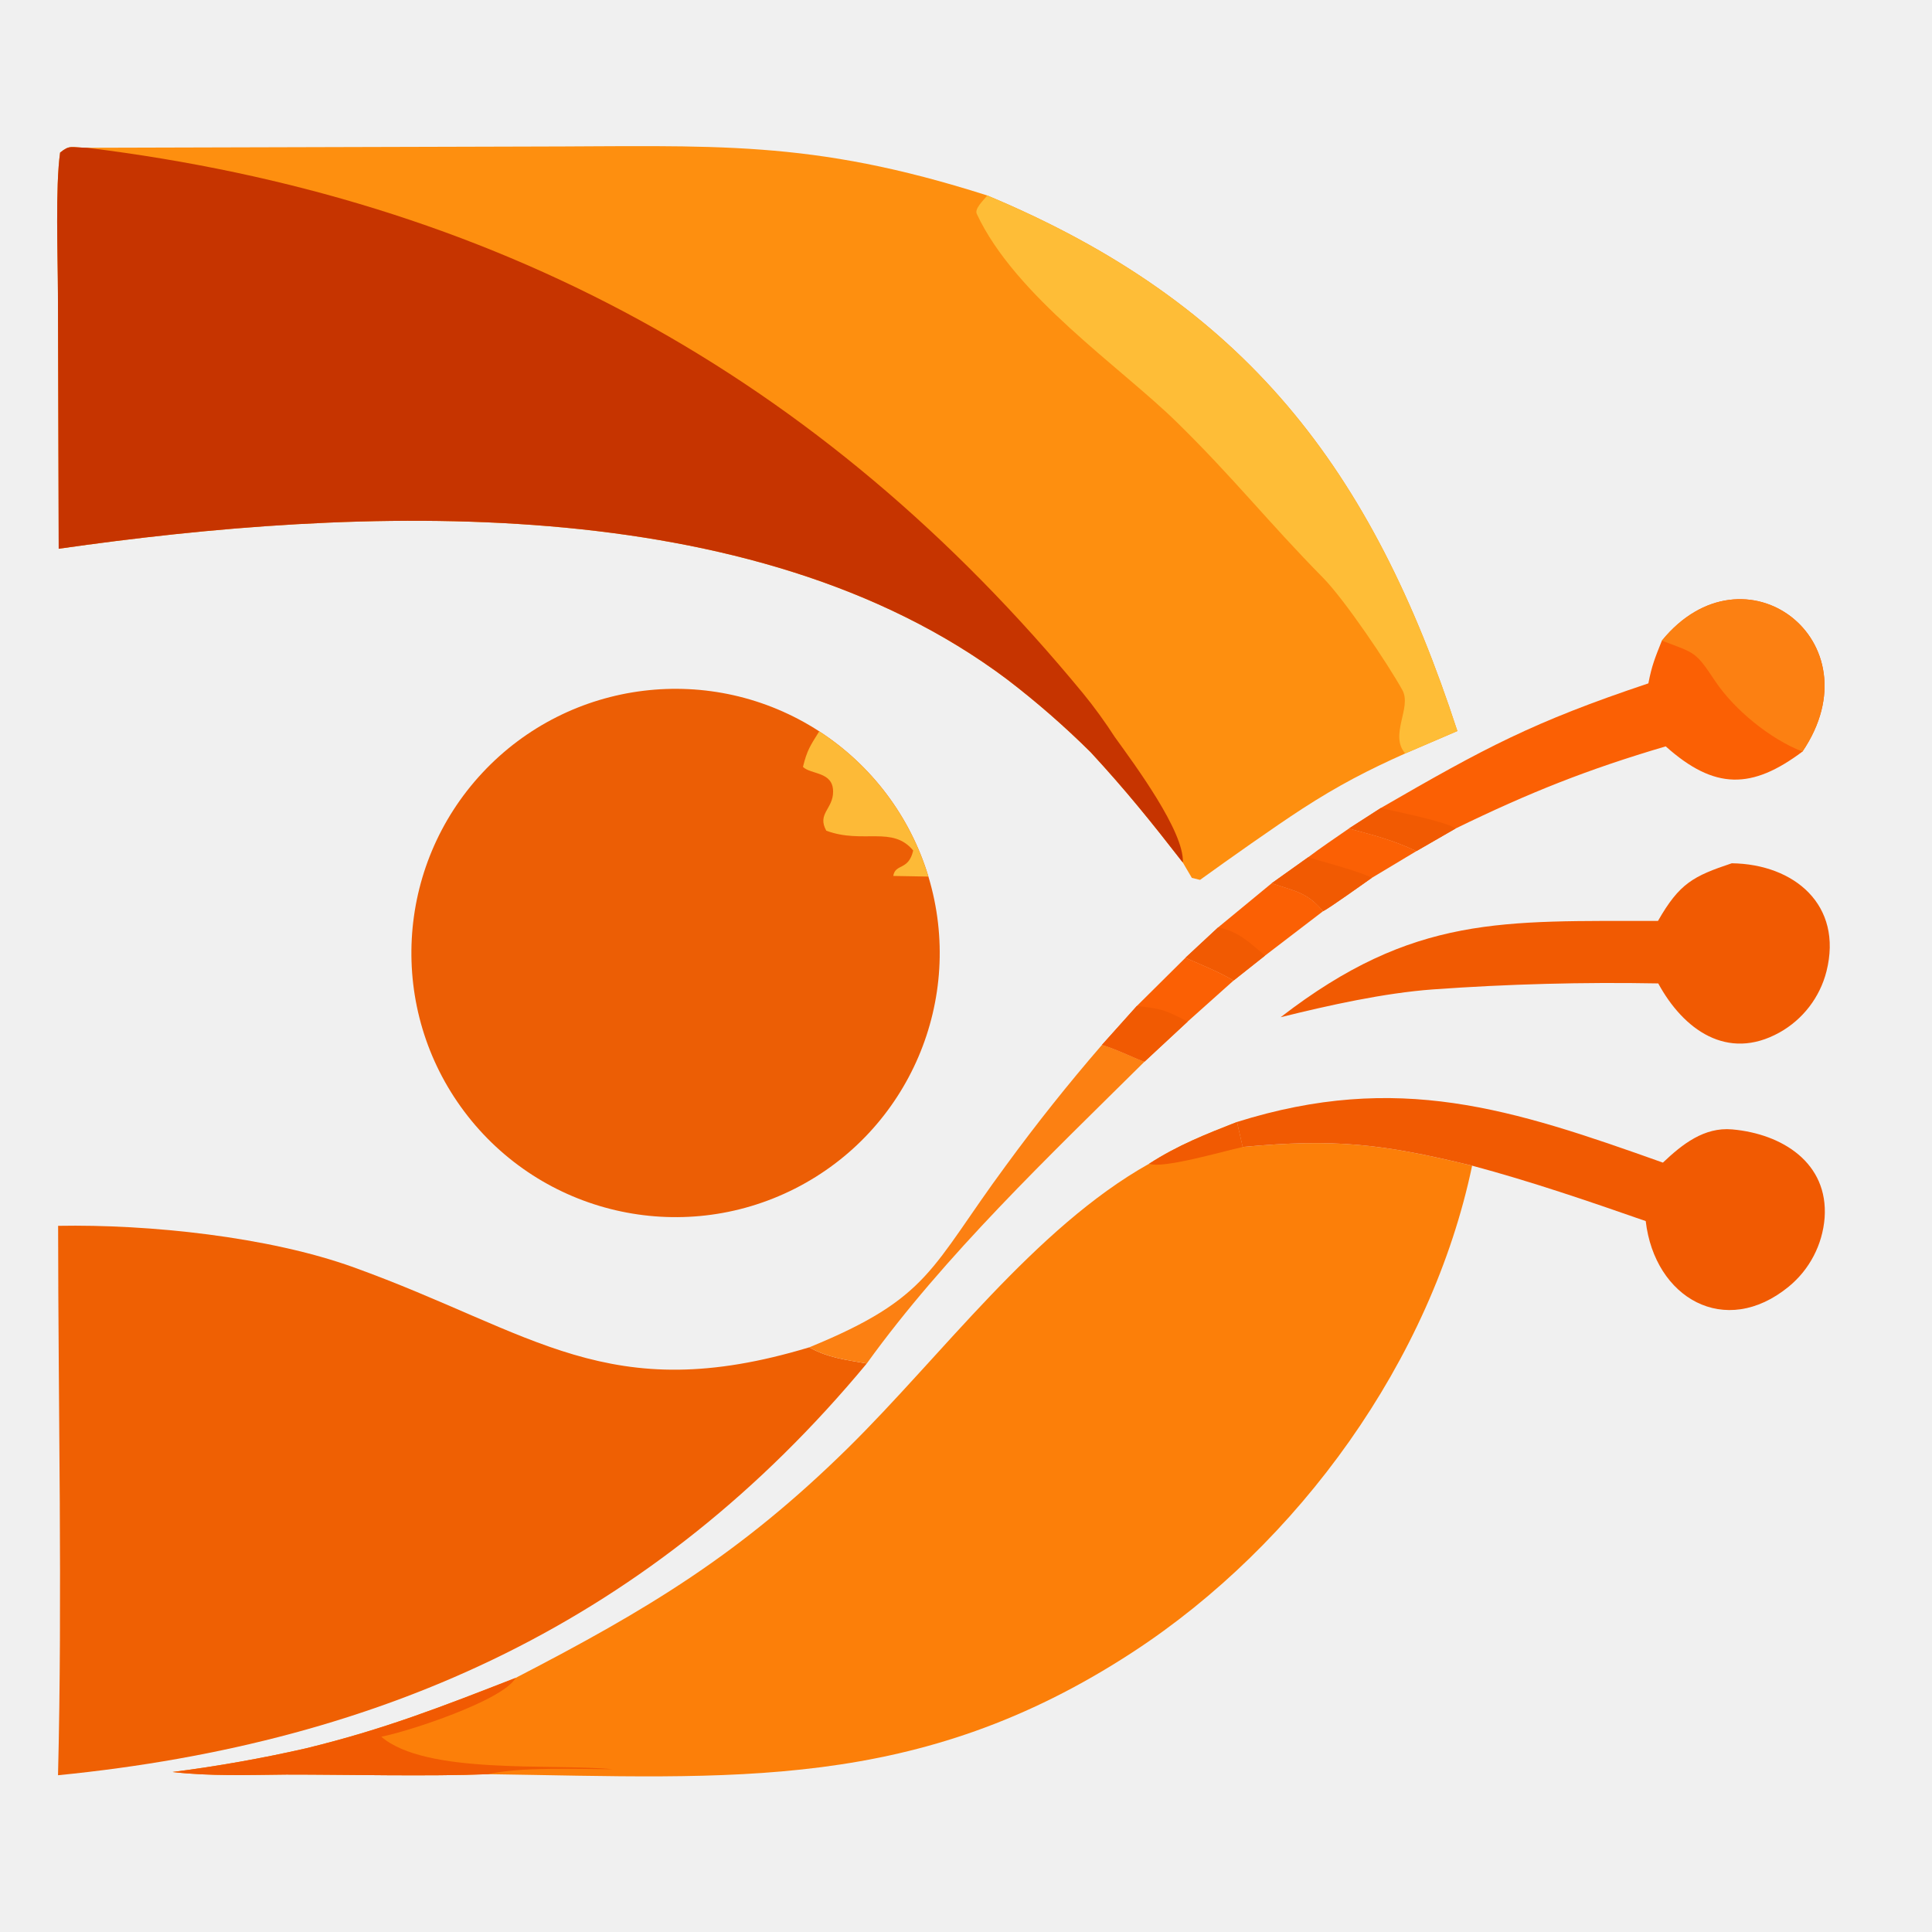
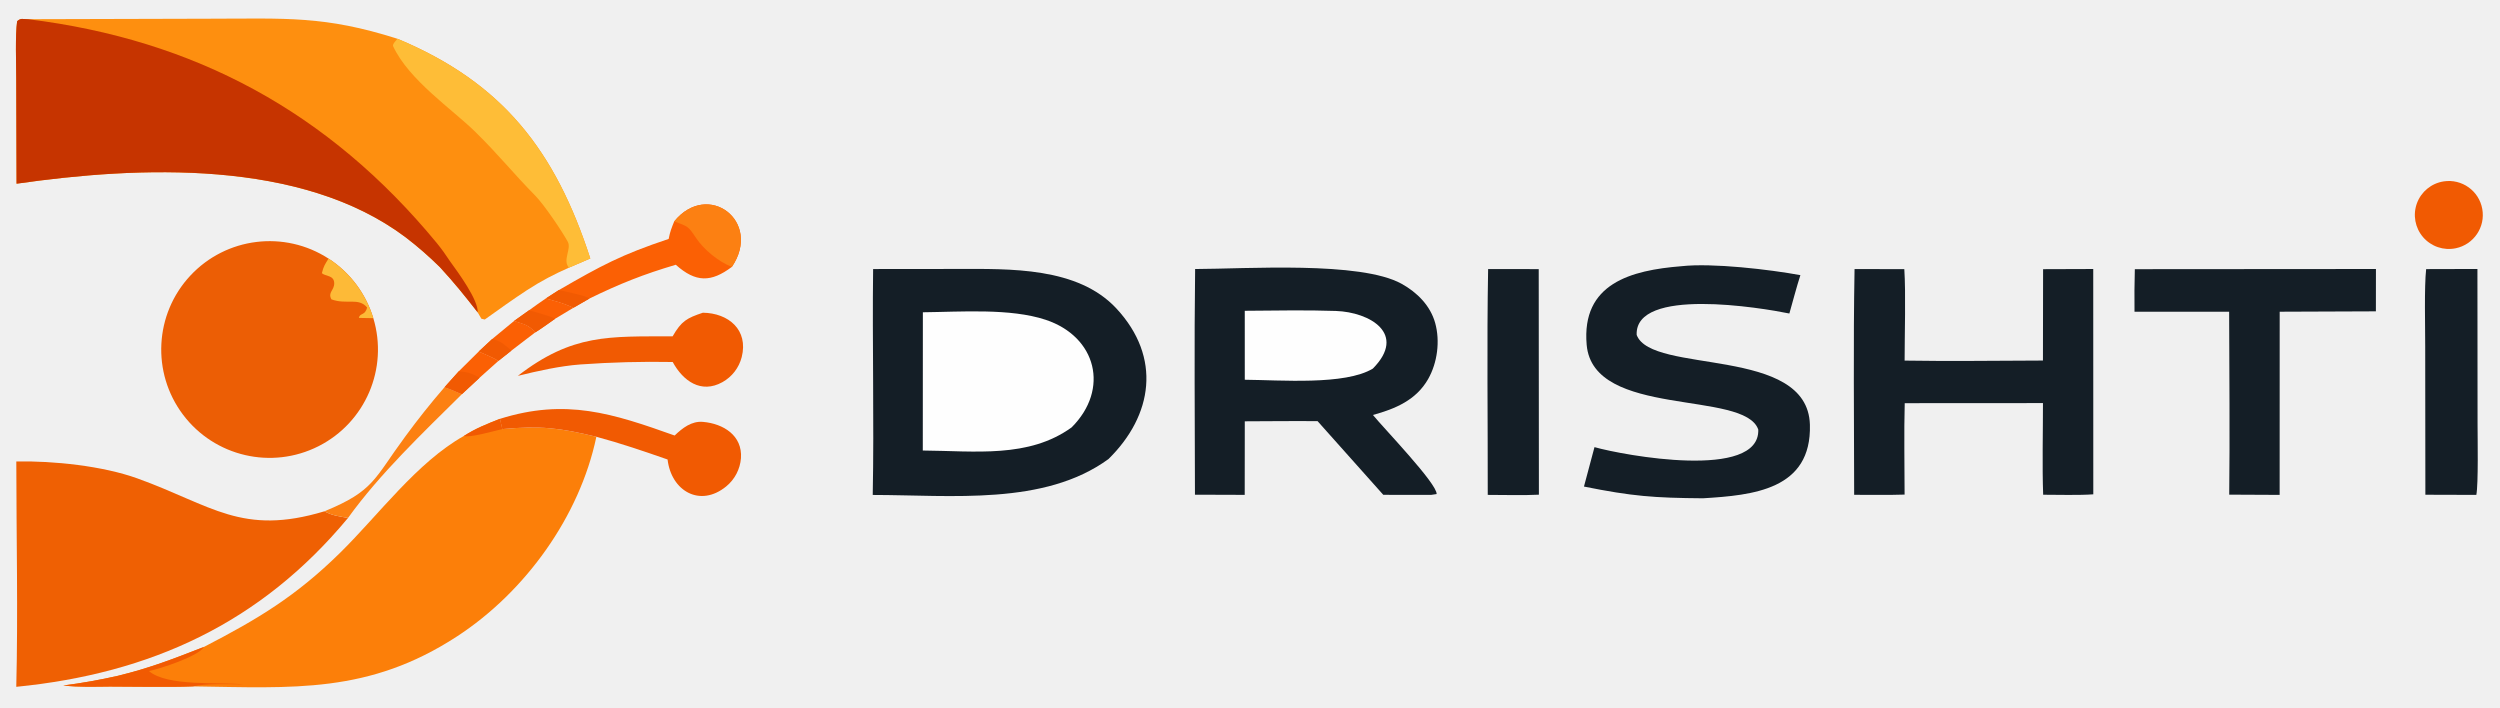
- <svg xmlns="http://www.w3.org/2000/svg" viewBox="419 148 421 421" role="img" aria-label="Drishti">
-   <path d="M437.964 180.2L534.593 179.935C574.806 179.904 595.311 178.216 634.14 190.596C690.376 214.094 717.973 250.18 736.575 307.302L725.211 312.185C717.189 315.769 710.72 319.09 702.792 324.229C696.766 328.135 686.747 335.232 680.503 339.733C679.82 339.569 679.224 339.425 678.716 339.303L676.755 335.962C669.776 326.984 664.365 320.256 656.663 311.912C650.94 306.239 644.86 300.939 638.459 296.045C582.937 254.344 496.912 258.248 431.791 267.578L431.625 211.97C431.596 203.637 431.048 188.776 432.098 181.251C434.233 179.515 434.434 180.148 437.964 180.2Z" fill="#FE8F0F" />
-   <path d="M431.791 267.578L431.625 211.97C431.596 203.637 431.048 188.776 432.098 181.251C434.233 179.515 434.434 180.148 437.964 180.2C526.281 191.089 597.603 229.384 655.035 299.124C657.375 301.964 659.93 305.507 661.919 308.598C666.202 314.546 677.103 329.2 676.755 335.962C669.776 326.984 664.365 320.256 656.663 311.912C650.94 306.239 644.86 300.939 638.459 296.045C582.937 254.344 496.912 258.248 431.791 267.578Z" fill="#C63400" />
-   <path d="M634.14 190.596C690.376 214.094 717.973 250.18 736.575 307.302L725.211 312.185C721.672 308.139 726.712 302.206 724.586 298.367C721.358 292.54 711.974 278.637 707.28 273.877C695.358 261.788 687.922 252.234 675.411 239.975C663.147 227.957 640.198 212.525 631.846 194.6C631.333 193.498 633.181 191.782 634.14 190.596Z" fill="#FEBD37" />
-   <path d="M669.42 401.577C675.672 397.546 681.698 395.177 688.537 392.492L689.784 397.938C709.926 396.062 720.208 397.255 739.79 402.011C730.909 444.394 701.983 484.424 665.853 508.003C618.917 538.635 578.63 535.371 525.42 534.61C512.243 535.131 494.842 534.687 481.39 534.696C473.279 534.772 464.631 535.078 456.611 534.135C466.371 532.887 476.066 531.167 485.66 528.981C502.713 524.827 515.05 519.987 531.368 513.628C560.209 498.713 580.263 486.654 603.681 463.627C624.192 443.46 644.467 415.575 669.42 401.577Z" fill="#FC7F09" />
-   <path d="M485.66 528.981C502.713 524.827 515.05 519.987 531.368 513.628C528.637 518.539 507.946 525.331 502.077 526.442C511.827 534.805 539.102 532.242 552.495 533.535C544.907 533.504 532.28 532.987 525.42 534.61C512.243 535.131 494.842 534.687 481.39 534.696C473.279 534.772 464.631 535.078 456.611 534.135C466.371 532.887 476.066 531.167 485.66 528.981Z" fill="#F15A02" />
-   <path d="M669.42 401.577C675.672 397.546 681.698 395.177 688.537 392.492L689.784 397.938C685.443 398.9 672.216 402.763 669.42 401.577Z" fill="#F15A02" />
-   <path d="M431.664 415.118C451.388 414.759 477.517 417.46 496.097 424.171C535.477 438.395 551.475 454.846 595.336 441.599C599.498 443.901 603.22 444.288 607.879 445.117C561.432 501.054 503.033 527.771 431.642 534.839C432.616 496.412 431.682 453.875 431.664 415.118Z" fill="#EF6003" />
-   <path d="M621.308 339.013C629.382 365.732 617.123 394.393 592.224 407.009C567.326 419.624 536.965 412.559 520.195 390.247C503.425 367.935 505.079 336.806 524.119 316.397C543.159 295.988 574.098 292.18 597.519 307.363C608.942 314.768 617.371 325.982 621.308 339.013Z" fill="#EC5E05" />
-   <path d="M597.519 307.363C608.942 314.768 617.371 325.982 621.308 339.013L613.648 338.876C614.112 336.094 616.967 337.79 617.994 333.337C613.487 327.855 607.051 331.978 599.056 329.018C596.99 325.281 600.556 324.31 600.54 320.493C600.522 316.076 595.753 316.841 593.971 315.114C594.88 311.458 595.505 310.596 597.519 307.363Z" fill="#FDBA37" />
-   <path d="M688.537 392.492C723.653 381.466 748.446 389.621 781.364 401.344C785.568 397.354 790.344 393.563 796.455 394.106C807.35 395.073 817.437 401.383 816.6 413.372C816.145 419.227 813.321 424.642 808.782 428.367C794.875 439.755 779.562 430.825 777.617 414.084C765.268 409.771 752.438 405.39 739.79 402.011C720.208 397.255 709.926 396.062 689.784 397.938L688.537 392.492Z" fill="#F15A02" />
-   <path d="M781.137 287.605C799.039 265.659 828.119 287.583 811.773 311.776C800.784 320.011 792.662 320.196 781.972 310.638C764.898 315.677 752.313 320.682 736.191 328.536L727.656 333.456C722.272 330.957 718.707 330.084 712.944 328.542L719.873 324.083C742.57 310.958 752.995 305.342 778.195 296.912C778.939 292.994 779.696 291.227 781.137 287.605Z" fill="#FB6004" />
-   <path d="M781.137 287.605C799.039 265.659 828.119 287.583 811.773 311.776C804.773 309.068 796.938 302.67 792.807 296.5C788.387 289.898 788.601 290.439 781.137 287.605Z" fill="#FC8012" />
-   <path d="M712.944 328.542L719.873 324.083C723.162 324.841 734.001 326.996 736.191 328.536L727.656 333.456C722.272 330.957 718.707 330.084 712.944 328.542Z" fill="#F15A02" />
-   <path d="M796.37 336.115C810.012 336.298 820.645 345.241 817.001 359.683C815.559 365.345 811.849 370.163 806.744 373.004C795.379 379.308 785.805 372.339 780.346 362.296C763.98 361.992 747.609 362.427 731.283 363.599C720.605 364.376 708.422 367.091 698.061 369.664C727.117 347.22 746.611 348.756 780.291 348.672C784.98 340.469 787.977 338.922 796.37 336.115Z" fill="#F15A02" />
-   <path d="M659.128 375.69C662.408 376.612 667.243 379.07 668.406 379.339C647.759 399.795 624.846 421.558 607.879 445.117C603.22 444.288 599.498 443.901 595.336 441.599C621.813 430.768 621.683 424.334 638.235 401.933C644.837 392.903 651.808 384.148 659.128 375.69Z" fill="#FC8012" />
-   <path d="M696.121 340.462C701.16 342.167 703.873 342.41 707.314 346.554L694.657 356.239L687.816 361.658C684.692 359.783 680.703 358.184 677.32 356.706L684.43 350.098L696.121 340.462Z" fill="#FB6004" />
-   <path d="M684.43 350.098C688.992 351.024 691.134 353.276 694.657 356.239L687.816 361.658C684.692 359.783 680.703 358.184 677.32 356.706L684.43 350.098Z" fill="#F15A02" />
-   <path d="M677.32 356.706C680.703 358.184 684.692 359.783 687.816 361.658L677.783 370.628L668.406 379.339C667.243 379.07 662.408 376.612 659.128 375.69L666.724 367.216L677.32 356.706Z" fill="#FB6004" />
-   <path d="M666.724 367.216C672.061 367.793 673.039 368.109 677.783 370.628L668.406 379.339C667.243 379.07 662.408 376.612 659.128 375.69L666.724 367.216Z" fill="#F15A02" />
-   <path d="M704.037 334.822C706.813 332.709 710.055 330.556 712.944 328.542C718.707 330.084 722.272 330.957 727.656 333.456L717.899 339.312C716.258 340.456 708.596 345.949 707.314 346.554C703.873 342.41 701.16 342.167 696.121 340.462L704.037 334.822Z" fill="#FB6004" />
-   <path d="M704.037 334.822C706.66 335.588 716.162 338.149 717.899 339.312C716.258 340.456 708.596 345.949 707.314 346.554C703.873 342.41 701.16 342.167 696.121 340.462L704.037 334.822Z" fill="#F15A02" />
+ <svg xmlns="http://www.w3.org/2000/svg" viewBox="423 170 1328 376" fill="none">
+   <g clip-path="url(#clip0_2_48)">
+     <path d="M437.964 180.2L534.593 179.935C574.806 179.904 595.311 178.216 634.14 190.596C690.376 214.094 717.973 250.18 736.575 307.302L725.211 312.185C717.189 315.769 710.72 319.09 702.792 324.229C696.766 328.135 686.747 335.232 680.503 339.733C679.82 339.569 679.224 339.425 678.716 339.303L676.755 335.962C669.776 326.984 664.365 320.256 656.663 311.912C650.94 306.239 644.86 300.939 638.459 296.045C582.937 254.344 496.912 258.248 431.791 267.578L431.625 211.97C431.596 203.637 431.048 188.776 432.098 181.251C434.233 179.515 434.434 180.148 437.964 180.2Z" fill="#FE8F0F" />
+     <path d="M431.791 267.578L431.625 211.97C431.596 203.637 431.048 188.776 432.098 181.251C434.233 179.515 434.434 180.148 437.964 180.2C526.281 191.089 597.603 229.384 655.035 299.124C657.375 301.964 659.93 305.507 661.919 308.598C666.202 314.546 677.103 329.2 676.755 335.962C669.776 326.984 664.365 320.256 656.663 311.912C650.94 306.239 644.86 300.939 638.459 296.045C582.937 254.344 496.912 258.248 431.791 267.578Z" fill="#C63400" />
+     <path d="M634.14 190.596C690.376 214.094 717.973 250.18 736.575 307.302L725.211 312.185C721.672 308.139 726.712 302.206 724.586 298.367C721.358 292.54 711.974 278.637 707.28 273.877C695.358 261.788 687.922 252.234 675.411 239.975C663.147 227.957 640.198 212.525 631.846 194.6C631.333 193.498 633.181 191.782 634.14 190.596Z" fill="#FEBD37" />
+     <path d="M886.799 312.914L931.227 312.868C959.496 312.827 995.523 311.737 1016.08 333.915C1040.16 359.888 1035.37 390.713 1011.84 413.832C977.782 438.702 928.413 432.956 886.592 432.92C887.377 393.452 886.309 352.658 886.799 312.914Z" fill="#141E26" />
+     <path d="M913.228 335.879C933.35 335.666 959.685 333.643 978.443 339.867C1005.48 348.838 1012.54 376.771 992.246 397.029C969.46 413.52 940.9 409.523 913.187 409.315L913.228 335.879Z" fill="#FEFEFE" />
+     <path d="M669.42 401.577C675.672 397.546 681.698 395.177 688.537 392.492L689.784 397.938C709.926 396.062 720.208 397.255 739.79 402.011C730.909 444.394 701.983 484.424 665.853 508.003C618.917 538.635 578.63 535.371 525.42 534.61C512.243 535.131 494.842 534.687 481.39 534.696C473.279 534.772 464.631 535.078 456.611 534.135C466.371 532.887 476.066 531.167 485.66 528.981C502.713 524.827 515.05 519.987 531.368 513.628C560.209 498.713 580.263 486.654 603.681 463.627C624.192 443.46 644.467 415.575 669.42 401.577Z" fill="#FC7F09" />
+     <path d="M485.66 528.981C502.713 524.827 515.05 519.987 531.368 513.628C528.637 518.539 507.946 525.331 502.077 526.442C511.827 534.805 539.102 532.242 552.495 533.535C544.907 533.504 532.28 532.987 525.42 534.61C512.243 535.131 494.842 534.687 481.39 534.696C473.279 534.772 464.631 535.078 456.611 534.135C466.371 532.887 476.066 531.167 485.66 528.981Z" fill="#F15A02" />
+     <path d="M669.42 401.577C675.672 397.546 681.698 395.177 688.537 392.492L689.784 397.938C685.443 398.9 672.216 402.763 669.42 401.577Z" fill="#F15A02" />
+     <path d="M431.664 415.118C451.388 414.759 477.517 417.46 496.097 424.171C535.477 438.395 551.475 454.846 595.336 441.599C599.498 443.901 603.22 444.288 607.879 445.117C561.432 501.054 503.033 527.771 431.642 534.839C432.616 496.412 431.682 453.875 431.664 415.118Z" fill="#EF6003" />
+     <path d="M1057.85 312.908C1084.94 312.835 1145.69 308.605 1167.54 320.755C1175.78 325.339 1182.81 332.324 1185.38 341.612C1188.03 351.222 1186.56 362.641 1181.65 371.31C1175.29 382.531 1164.18 387.174 1152.3 390.435C1157.99 397.41 1186.48 426.981 1186.14 432.447L1183.25 432.875L1157.81 432.853L1122.9 393.714C1110.11 393.597 1097.05 393.768 1084.23 393.801L1084.19 432.872L1057.76 432.784C1057.71 393.008 1057.33 352.636 1057.85 312.908Z" fill="#141E26" />
+     <path d="M1084.22 335.091C1100.24 334.996 1116.6 334.621 1132.62 335.18C1150.65 335.808 1170.51 347.309 1152.27 365.785C1137.55 374.762 1102.85 371.861 1084.23 371.721L1084.22 335.091Z" fill="#FEFEFE" />
+     <path d="M621.308 339.013C629.382 365.732 617.123 394.393 592.224 407.009C567.326 419.624 536.965 412.559 520.195 390.247C503.425 367.935 505.079 336.806 524.119 316.397C543.159 295.988 574.098 292.18 597.519 307.363C608.942 314.768 617.371 325.982 621.308 339.013Z" fill="#EC5E05" />
+     <path d="M597.519 307.363C608.942 314.768 617.371 325.982 621.308 339.013L613.648 338.876C614.112 336.094 616.967 337.79 617.994 333.337C613.487 327.855 607.051 331.978 599.056 329.018C596.99 325.281 600.556 324.31 600.54 320.493C600.522 316.076 595.753 316.841 593.971 315.114C594.88 311.458 595.505 310.596 597.519 307.363Z" fill="#FDBA37" />
+     <path d="M1408.14 312.92L1434.57 312.971C1435.41 325.843 1434.73 348.007 1434.73 361.548C1458.89 361.967 1483.97 361.579 1508.21 361.52L1508.29 312.987L1534.93 312.897L1534.96 432.584C1527.4 433.132 1516.18 432.826 1508.33 432.806C1507.77 417.82 1508.24 399.364 1508.22 384.121L1434.79 384.166C1434.36 399.708 1434.71 417.05 1434.72 432.725C1426.22 433.018 1416.53 432.824 1407.93 432.846C1407.91 393.226 1407.42 352.445 1408.14 312.92Z" fill="#141E26" />
+     <path d="M1316.16 311.412C1332.63 309.578 1363.08 313.16 1379.37 316.159C1377.37 322.295 1375.32 330.22 1373.51 336.538C1358.63 333.475 1291.31 322.301 1292.4 347.915C1300.3 369.072 1383.22 353.501 1384.42 395.596C1385.41 430.197 1354.13 433.076 1327.62 434.691C1301.4 434.486 1290.1 433.615 1264.4 428.463L1269.99 407.519C1285.59 411.931 1357.91 425.192 1357 398.209C1349.74 377.004 1269.26 392.343 1265.84 353.181C1262.98 320.529 1289.49 313.541 1316.16 311.412Z" fill="#141E26" />
+     <path d="M1557.02 312.988L1685.1 312.895L1685.07 335.384L1633.97 335.585L1633.96 384.25L1633.95 432.883L1607.16 432.755C1607.54 400.616 1607.18 367.777 1607.12 335.582L1556.85 335.58C1556.76 328.049 1556.81 320.517 1557.02 312.988Z" fill="#141E26" />
+     <path d="M1711.77 312.951L1739.01 312.878L1739.08 395.151C1739.08 402.376 1739.56 426.986 1738.43 432.885L1711.36 432.808L1711.27 354.063C1711.27 343.861 1710.73 322.251 1711.77 312.951Z" fill="#141E26" />
+     <path d="M1213.49 312.914L1240.37 312.953L1240.46 432.775C1232.54 433.204 1221.44 432.878 1213.29 432.885C1213.36 393.219 1212.78 352.482 1213.49 312.914Z" fill="#141E26" />
+     <path d="M688.537 392.492C723.653 381.466 748.446 389.621 781.364 401.344C785.568 397.354 790.344 393.563 796.455 394.106C807.35 395.073 817.437 401.383 816.6 413.372C816.145 419.227 813.321 424.642 808.782 428.367C794.875 439.755 779.562 430.825 777.617 414.084C765.268 409.771 752.438 405.39 739.79 402.011C720.208 397.255 709.926 396.062 689.784 397.938L688.537 392.492Z" fill="#F15A02" />
+     <path d="M781.137 287.605C799.039 265.659 828.119 287.583 811.773 311.776C800.784 320.011 792.662 320.196 781.972 310.638C764.898 315.677 752.313 320.682 736.191 328.536L727.656 333.456C722.272 330.957 718.707 330.084 712.944 328.542L719.873 324.083C742.57 310.958 752.995 305.342 778.195 296.912C778.939 292.994 779.696 291.227 781.137 287.605Z" fill="#FB6004" />
+     <path d="M781.137 287.605C799.039 265.659 828.119 287.583 811.773 311.776C804.773 309.068 796.938 302.67 792.807 296.5C788.387 289.898 788.601 290.439 781.137 287.605Z" fill="#FC8012" />
+     <path d="M712.944 328.542L719.873 324.083C723.162 324.841 734.001 326.996 736.191 328.536L727.656 333.456C722.272 330.957 718.707 330.084 712.944 328.542Z" fill="#F15A02" />
+     <path d="M796.37 336.115C810.012 336.298 820.645 345.241 817.001 359.683C815.559 365.345 811.849 370.163 806.744 373.004C795.379 379.308 785.805 372.339 780.346 362.296C763.98 361.992 747.609 362.427 731.283 363.599C720.605 364.376 708.422 367.091 698.061 369.664C727.117 347.22 746.611 348.756 780.291 348.672C784.98 340.469 787.977 338.922 796.37 336.115Z" fill="#F15A02" />
+     <path d="M1721.06 266.358C1730.73 264.86 1739.84 271.342 1741.58 280.973C1743.33 290.604 1737.09 299.873 1727.51 301.871C1721.08 303.21 1714.44 300.959 1710.15 295.991C1705.87 291.023 1704.61 284.12 1706.88 277.963C1709.15 271.805 1714.57 267.362 1721.06 266.358Z" fill="#F15A02" />
+     <path d="M659.128 375.69C662.408 376.612 667.243 379.07 668.406 379.339C647.759 399.795 624.846 421.558 607.879 445.117C603.22 444.288 599.498 443.901 595.336 441.599C621.813 430.768 621.683 424.334 638.235 401.933C644.837 392.903 651.808 384.148 659.128 375.69Z" fill="#FC8012" />
+     <path d="M696.121 340.462C701.16 342.167 703.873 342.41 707.314 346.554L694.657 356.239L687.816 361.658C684.692 359.783 680.703 358.184 677.32 356.706L684.43 350.098L696.121 340.462Z" fill="#FB6004" />
+     <path d="M684.43 350.098C688.992 351.024 691.134 353.276 694.657 356.239L687.816 361.658C684.692 359.783 680.703 358.184 677.32 356.706L684.43 350.098Z" fill="#F15A02" />
+     <path d="M677.32 356.706C680.703 358.184 684.692 359.783 687.816 361.658L677.783 370.628L668.406 379.339C667.243 379.07 662.408 376.612 659.128 375.69L666.724 367.216L677.32 356.706Z" fill="#FB6004" />
+     <path d="M666.724 367.216C672.061 367.793 673.039 368.109 677.783 370.628L668.406 379.339C667.243 379.07 662.408 376.612 659.128 375.69L666.724 367.216Z" fill="#F15A02" />
+     <path d="M704.037 334.822C706.813 332.709 710.055 330.556 712.944 328.542C718.707 330.084 722.272 330.957 727.656 333.456L717.899 339.312C716.258 340.456 708.596 345.949 707.314 346.554C703.873 342.41 701.16 342.167 696.121 340.462L704.037 334.822Z" fill="#FB6004" />
+     <path d="M704.037 334.822C706.66 335.588 716.162 338.149 717.899 339.312C716.258 340.456 708.596 345.949 707.314 346.554C703.873 342.41 701.16 342.167 696.121 340.462L704.037 334.822Z" fill="#F15A02" />
+   </g>
+   <defs>
+     <clipPath id="clip0_2_48">
+       <rect width="2172" height="724" fill="white" />
+     </clipPath>
+   </defs>
</svg>
